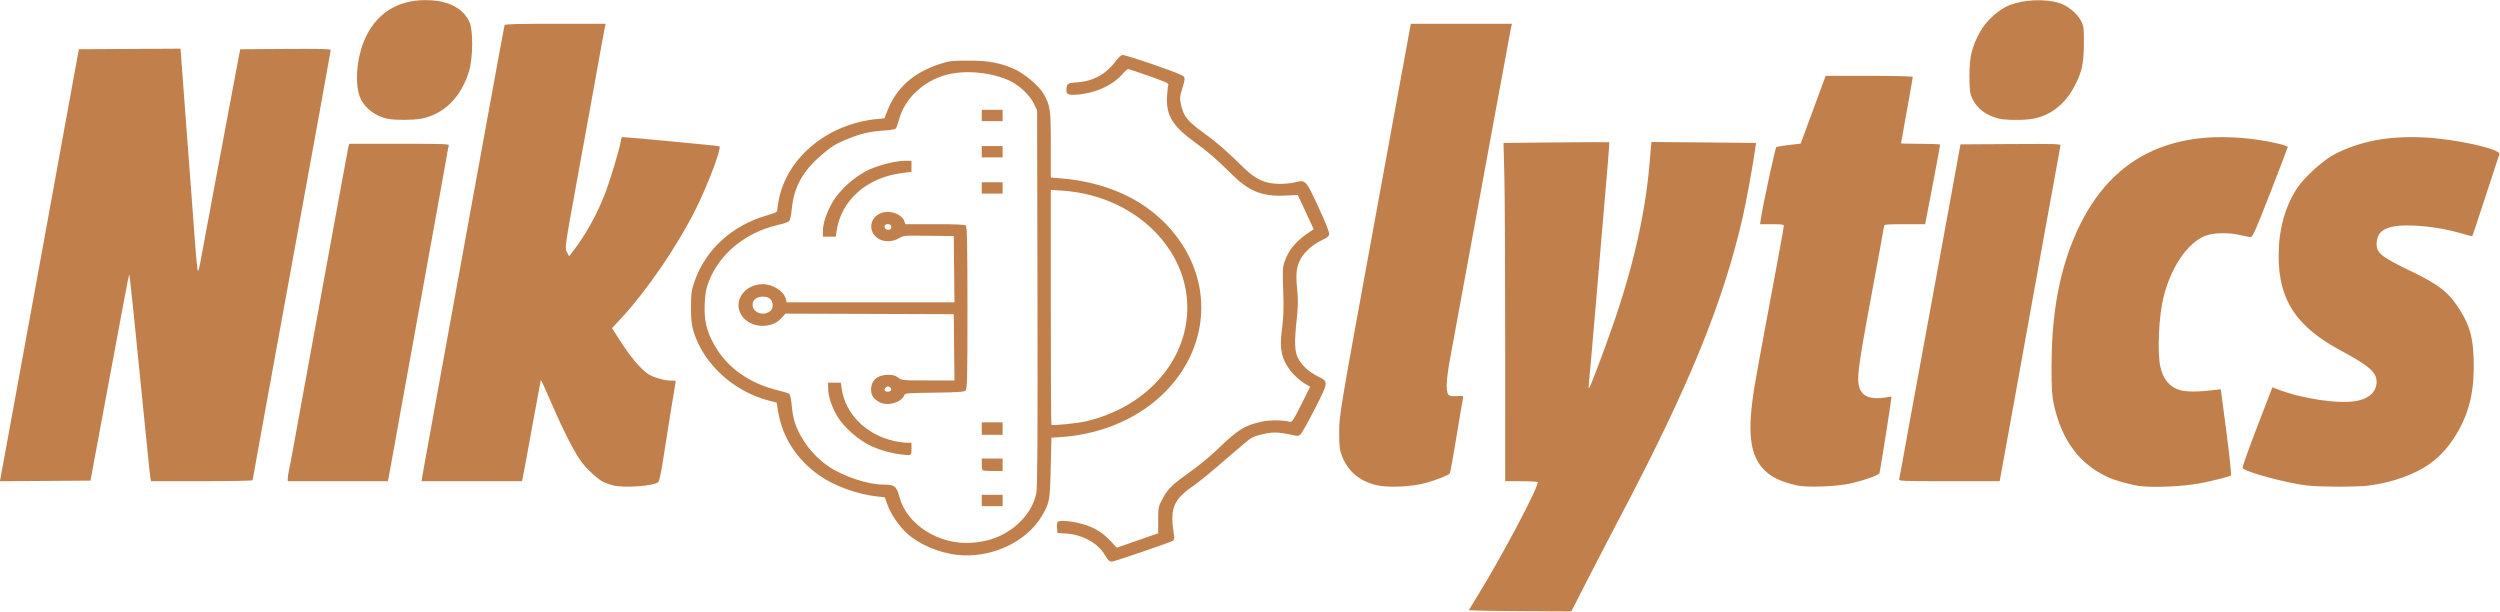
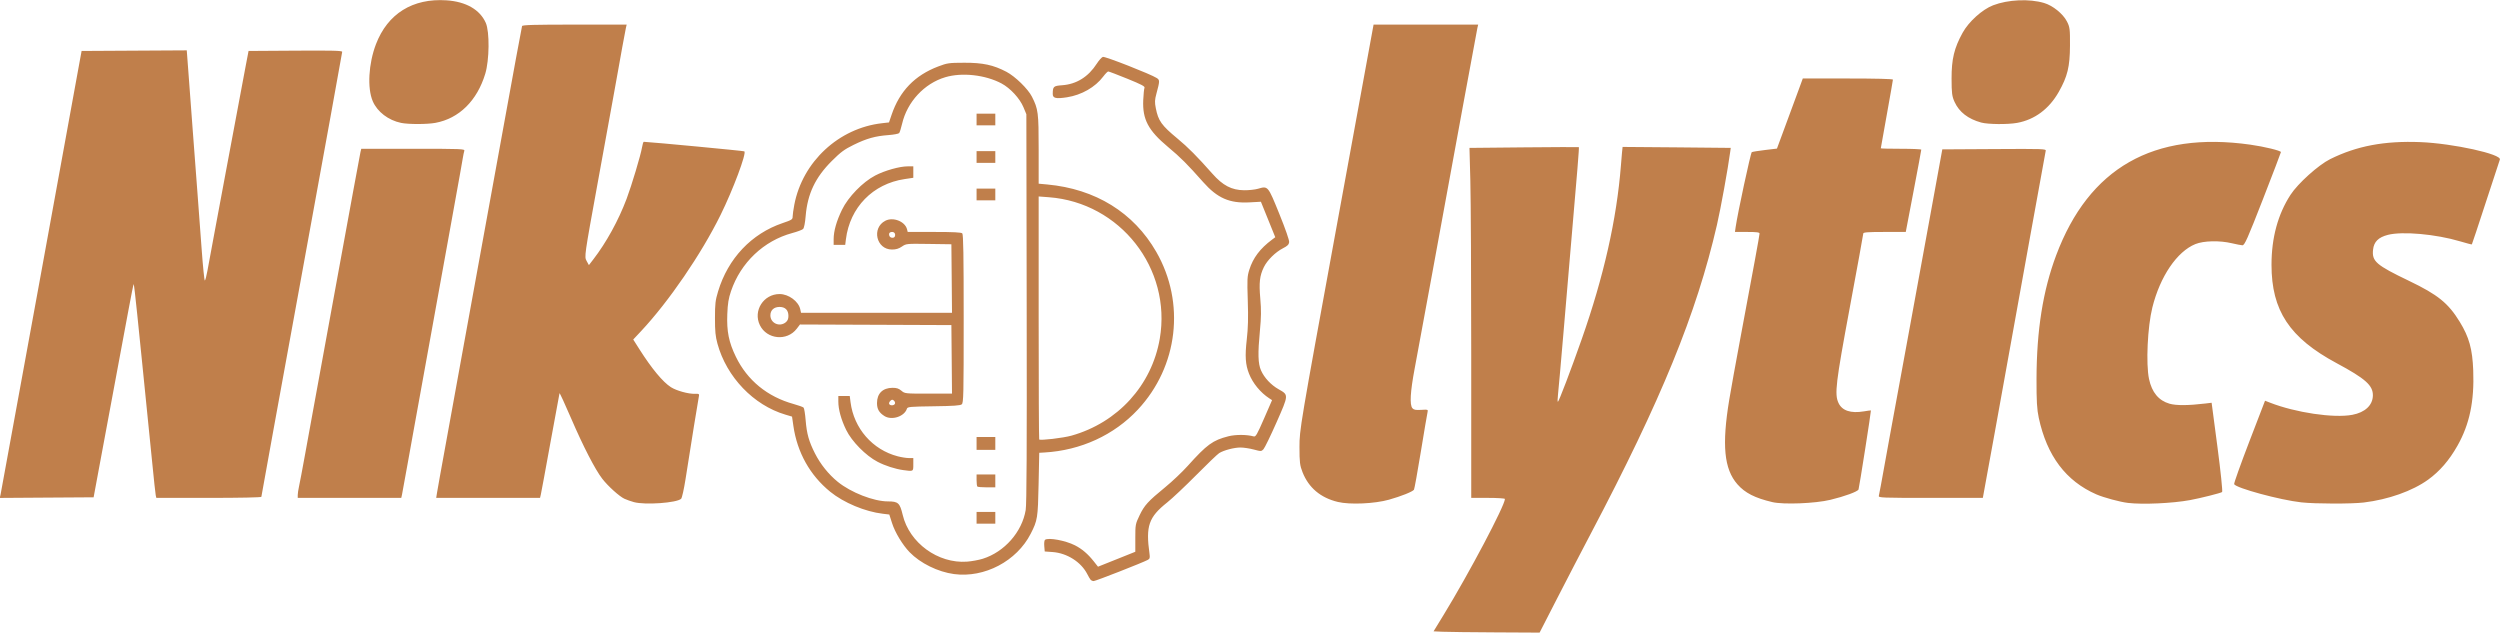
- <svg xmlns="http://www.w3.org/2000/svg" viewBox="0 0 2208 540">
-   <path fill="#C07F4B" fill-rule="nonzero" d="M 1304.98 539.26 L 1297.24 538.91 L 1305.93 524.70 C 1327.44 489.56 1358.15 431.47 1358.15 425.91 C 1358.15 425.41 1351.69 425.00 1343.77 425.00 L 1329.40 425.00 L 1329.39 303.75 C 1329.39 237.06 1329.05 169.84 1328.64 154.37 L 1327.89 126.25 L 1374.36 125.79 C 1399.91 125.54 1421.02 125.46 1421.25 125.62 C 1421.62 125.87 1420.12 144.38 1413.88 216.50 C 1412.98 226.95 1410.43 256.88 1408.21 283.00 C 1406.00 309.12 1403.86 333.31 1403.46 336.75 C 1403.06 340.19 1403.01 343.00 1403.35 343.00 C 1404.12 343.00 1414.57 315.56 1423.72 289.50 C 1442.53 235.94 1453.52 187.27 1457.15 141.50 C 1457.85 132.70 1458.50 125.46 1458.60 125.42 C 1458.69 125.37 1479.51 125.54 1504.84 125.79 L 1550.91 126.24 L 1550.49 129.37 C 1548.48 144.30 1542.41 177.76 1539.13 192.00 C 1521.67 267.78 1491.61 341.33 1431.44 455.50 C 1424.20 469.25 1411.40 493.89 1403.01 510.25 L 1387.75 540.00 L 1350.24 539.80 C 1329.61 539.70 1309.24 539.45 1304.98 539.26 Z M 978.93 494.75 C 978.30 494.06 976.89 491.97 975.80 490.09 C 969.76 479.76 955.94 472.11 941.72 471.22 L 934.01 470.74 L 933.55 466.12 C 933.30 463.55 933.64 461.17 934.31 460.77 C 937.75 458.69 954.27 461.35 963.68 465.49 C 970.50 468.49 976.41 472.87 982.10 479.12 L 986.30 483.74 L 1004.61 477.37 L 1022.92 470.99 L 1022.92 459.25 C 1022.92 447.82 1023.04 447.30 1027.08 439.94 C 1031.83 431.29 1035.34 427.94 1052.44 415.77 C 1059.18 410.97 1069.01 402.87 1074.28 397.77 C 1093.31 379.36 1098.93 375.81 1114.35 372.40 C 1121.45 370.84 1132.48 370.89 1139.07 372.51 C 1141.10 373.01 1142.32 371.20 1149.27 357.32 L 1157.16 341.56 L 1154.45 340.03 C 1145.82 335.15 1138.25 327.15 1134.55 319.00 C 1131.01 311.19 1130.47 304.01 1132.34 289.72 C 1133.63 279.86 1133.88 271.42 1133.32 256.50 C 1132.64 238.29 1132.78 235.94 1134.84 230.25 C 1138.54 220.07 1145.39 212.18 1157.23 204.50 L 1160.31 202.50 L 1153.26 187.35 L 1146.21 172.21 L 1135.03 172.74 C 1115.45 173.68 1103.51 169.14 1089.56 155.46 C 1073.69 139.88 1067.56 134.56 1055.02 125.44 C 1035.61 111.33 1029.90 101.94 1030.70 85.50 C 1030.94 80.55 1031.50 75.81 1031.94 74.97 C 1032.58 73.76 1029.16 72.18 1015.14 67.22 C 1005.46 63.80 997.01 61.00 996.36 61.00 C 995.71 61.00 993.49 62.96 991.43 65.35 C 983.62 74.41 970.12 81.12 955.85 83.04 C 945.02 84.50 941.84 83.86 941.87 80.23 C 941.90 73.84 942.58 73.30 951.03 72.77 C 965.20 71.89 976.79 65.62 985.14 54.32 C 987.24 51.47 989.92 48.88 991.09 48.56 C 993.19 47.98 1038.29 63.37 1043.96 66.60 C 1047.04 68.35 1047.02 69.05 1043.66 79.91 C 1041.96 85.39 1041.87 87.20 1043.05 92.38 C 1045.48 103.15 1048.65 107.00 1064.32 118.28 C 1074.59 125.66 1083.59 133.54 1098.55 148.24 C 1108.82 158.33 1117.41 162.25 1129.61 162.39 C 1134.18 162.45 1140.36 161.88 1143.34 161.13 C 1153.23 158.63 1153.03 158.43 1164.25 182.50 C 1170.40 195.68 1174.16 205.08 1173.94 206.72 C 1173.66 208.79 1172.28 209.97 1167.82 211.94 C 1160.52 215.17 1152.35 222.19 1149.10 228.05 C 1144.98 235.45 1144.24 241.19 1145.62 254.97 C 1146.59 264.72 1146.51 270.62 1145.27 281.97 C 1143.10 301.78 1143.36 310.35 1146.32 316.17 C 1149.51 322.45 1156.09 328.59 1163.58 332.26 C 1173.57 337.17 1173.60 336.78 1161.49 360.63 C 1155.66 372.11 1149.92 382.38 1148.73 383.46 C 1146.63 385.37 1146.37 385.38 1139.19 383.71 C 1135.12 382.77 1129.26 382.00 1126.16 382.00 C 1119.92 382.00 1109.82 384.31 1105.24 386.78 C 1103.61 387.66 1093.48 396.10 1082.72 405.54 C 1071.97 414.98 1059.16 425.48 1054.25 428.87 C 1036.04 441.47 1033.06 448.97 1036.85 472.66 C 1037.42 476.21 1037.16 476.99 1035.10 477.95 C 1029.97 480.34 983.95 496.00 982.07 496.00 C 980.98 496.00 979.57 495.44 978.93 494.75 Z M 845.00 490.03 C 829.19 488.20 811.80 480.76 801.33 471.33 C 794.45 465.14 787.04 454.45 784.13 446.55 L 781.42 439.19 L 775.10 438.54 C 757.56 436.73 736.68 429.13 723.38 419.72 C 703.56 405.69 691.01 386.17 687.27 363.56 L 685.95 355.61 L 679.44 353.93 C 648.15 345.86 621.69 321.83 612.76 293.38 C 610.77 287.04 610.28 282.76 610.30 271.50 C 610.31 259.25 610.70 256.40 613.37 248.70 C 623.11 220.62 646.11 199.47 676.70 190.43 C 685.78 187.75 686.55 187.32 686.55 184.85 C 686.55 183.38 687.28 178.84 688.18 174.77 C 696.26 138.06 731.82 109.33 774.35 105.17 L 781.14 104.50 L 783.68 98.00 C 791.59 77.71 806.47 64.31 829.50 56.71 C 838.37 53.79 839.87 53.60 855.02 53.56 C 873.20 53.50 883.59 55.44 896.38 61.28 C 904.99 65.21 917.57 75.86 921.44 82.51 C 927.62 93.13 928.05 96.06 928.05 127.58 L 928.05 156.80 L 936.39 157.46 C 983.77 161.25 1021.31 181.41 1043.51 215.00 C 1072.27 258.51 1064.97 312.82 1025.42 349.65 C 1002.06 371.40 969.38 384.45 933.80 386.24 L 928.62 386.50 L 927.98 413.50 C 927.29 442.26 926.95 444.16 920.25 455.57 C 906.52 478.97 874.85 493.48 845.00 490.03 Z M 873.19 476.96 C 894.49 471.13 911.72 454.11 915.31 435.35 C 916.27 430.37 916.54 383.35 916.30 263.00 L 915.97 97.50 L 913.16 91.59 C 909.56 84.04 900.24 75.25 891.58 71.23 C 875.70 63.88 852.79 61.66 836.41 65.91 C 815.73 71.26 798.97 87.00 793.97 105.74 C 792.98 109.45 791.69 112.98 791.11 113.59 C 790.53 114.20 785.78 114.98 780.56 115.31 C 767.58 116.15 759.19 118.19 746.39 123.65 C 737.26 127.55 733.83 129.76 725.00 137.40 C 708.82 151.41 701.18 165.38 699.33 184.32 C 698.74 190.45 697.77 194.65 696.78 195.48 C 695.90 196.21 691.13 197.76 686.19 198.92 C 658.19 205.50 635.57 224.15 626.06 248.50 C 623.59 254.82 622.82 258.96 622.40 268.16 C 621.74 282.83 623.87 292.08 630.79 304.50 C 642.01 324.64 661.78 338.69 687.61 344.89 C 692.30 346.02 696.65 347.39 697.28 347.93 C 697.90 348.47 698.82 353.32 699.32 358.71 C 700.39 370.28 702.49 376.81 708.43 386.99 C 713.85 396.27 721.84 404.94 730.85 411.30 C 743.83 420.45 766.10 428.00 780.14 428.00 C 790.16 428.00 791.80 429.31 794.58 439.50 C 801.09 463.38 829.25 481.21 857.66 479.43 C 862.27 479.14 869.26 478.03 873.19 476.96 Z M 867.10 442.00 L 867.10 437.00 L 876.30 437.00 L 885.50 437.00 L 885.50 442.00 L 885.50 447.00 L 876.30 447.00 L 867.10 447.00 L 867.10 442.00 Z M 541.07 428.60 C 538.54 427.91 534.92 426.62 533.02 425.75 C 528.67 423.74 518.97 414.98 514.08 408.65 C 507.99 400.76 497.81 381.02 487.53 357.15 C 482.23 344.86 477.77 335.19 477.61 335.65 C 477.46 336.12 473.95 355.18 469.81 378.00 C 465.68 400.82 462.00 420.74 461.63 422.25 L 460.97 425.00 L 416.65 425.00 L 372.34 425.00 L 373.10 420.25 C 373.52 417.64 374.61 411.45 375.52 406.50 C 376.44 401.55 384.69 356.10 393.86 305.50 C 403.03 254.90 411.06 210.80 411.70 207.50 C 412.34 204.20 420.13 161.45 429.00 112.50 C 437.87 63.55 445.36 22.94 445.63 22.25 C 446.02 21.28 456.04 21.00 490.53 21.00 L 534.93 21.00 L 534.28 23.75 C 533.92 25.26 532.55 32.58 531.22 40.00 C 529.90 47.42 528.08 57.55 527.19 62.50 C 526.30 67.45 524.59 76.90 523.40 83.50 C 522.21 90.10 516.17 123.30 509.97 157.28 C 498.84 218.37 498.73 219.10 500.69 222.68 L 502.68 226.31 L 506.46 221.40 C 517.55 207.02 527.90 188.19 534.87 169.73 C 539.14 158.40 546.99 132.20 548.04 125.75 C 548.46 123.14 549.14 121.02 549.54 121.04 C 557.99 121.47 634.92 128.77 635.40 129.19 C 637.34 130.88 625.72 161.92 615.07 183.50 C 598.54 216.98 570.90 257.38 547.23 282.65 L 540.53 289.81 L 545.83 298.15 C 556.33 314.68 565.78 326.07 572.70 330.50 C 577.38 333.51 587.68 336.35 593.23 336.17 C 596.98 336.06 597.07 336.15 596.41 339.28 C 595.75 342.43 589.97 378.27 585.17 409.00 C 583.84 417.52 582.15 425.07 581.41 425.76 C 577.66 429.29 550.52 431.20 541.07 428.60 Z M 1215.55 428.46 C 1200.85 424.93 1190.68 416.39 1185.42 403.15 C 1183.12 397.36 1182.77 394.55 1182.77 381.50 C 1182.77 366.72 1183.23 363.99 1214.40 193.75 L 1246.02 21.00 L 1290.68 21.00 L 1335.33 21.00 L 1334.67 23.75 C 1334.31 25.26 1328.58 56.20 1321.93 92.50 C 1303.15 195.15 1284.85 294.69 1281.08 314.74 C 1277.37 334.50 1276.74 345.53 1279.16 348.42 C 1280.37 349.85 1281.91 350.14 1286.67 349.86 C 1292.53 349.51 1292.64 349.55 1292.06 352.00 C 1291.74 353.38 1289.17 368.56 1286.35 385.76 C 1283.53 402.95 1280.90 417.47 1280.51 418.02 C 1279.30 419.72 1269.57 423.61 1259.25 426.52 C 1246.97 429.99 1225.81 430.93 1215.55 428.46 Z M 1586.42 428.60 C 1571.52 425.09 1563.11 420.79 1556.59 413.37 C 1545.20 400.39 1543.23 379.82 1549.67 341.00 C 1551.18 331.93 1555.28 309.20 1558.79 290.50 C 1570.30 229.12 1575.50 200.78 1575.50 199.38 C 1575.50 198.31 1573.15 198.00 1565.00 198.00 L 1554.50 198.00 L 1555.11 193.75 C 1556.82 181.87 1567.91 130.42 1568.87 129.88 C 1569.48 129.54 1574.57 128.71 1580.16 128.05 L 1590.35 126.84 L 1597.80 106.67 C 1601.90 95.58 1606.87 82.11 1608.83 76.75 L 1612.41 67.00 L 1650.88 67.00 C 1674.51 67.00 1689.35 67.37 1689.35 67.95 C 1689.35 68.48 1687.02 81.80 1684.17 97.55 C 1681.33 113.31 1679.00 126.38 1679.00 126.60 C 1679.00 126.82 1686.76 127.00 1696.25 127.00 C 1705.74 127.00 1713.52 127.34 1713.55 127.75 C 1713.57 128.16 1710.60 144.14 1706.95 163.25 L 1700.30 198.00 L 1682.18 198.00 C 1668.06 198.00 1664.05 198.29 1664.05 199.30 C 1664.05 200.02 1658.87 228.41 1652.55 262.40 C 1640.51 327.12 1639.41 336.39 1642.87 343.92 C 1645.93 350.57 1653.35 353.04 1664.62 351.13 C 1667.79 350.60 1670.46 350.24 1670.57 350.34 C 1670.88 350.61 1660.58 416.33 1659.99 417.80 C 1659.27 419.63 1648.24 423.69 1635.95 426.65 C 1623.01 429.77 1595.90 430.84 1586.42 428.60 Z M 1890.02 429.29 C 1883.20 428.49 1869.20 424.71 1862.99 421.99 C 1837.00 410.61 1820.84 389.15 1813.85 356.72 C 1812.30 349.54 1811.87 342.20 1811.92 323.50 C 1812.01 281.97 1817.39 248.08 1828.66 218.00 C 1856.63 143.30 1911.77 111.84 1994.34 123.47 C 2006.39 125.16 2020.55 128.61 2020.55 129.84 C 2020.55 130.26 2013.64 148.35 2005.19 170.05 C 1992.03 203.83 1989.51 209.48 1987.65 209.38 C 1986.45 209.31 1982.39 208.52 1978.62 207.63 C 1968.23 205.16 1954.61 205.48 1947.52 208.35 C 1931.80 214.74 1917.41 235.95 1910.79 262.50 C 1906.69 278.94 1905.22 310.66 1907.95 323.53 C 1910.37 334.92 1916.20 341.93 1925.46 344.60 C 1931.16 346.25 1941.52 346.19 1956.18 344.42 L 1961.39 343.79 L 1966.36 381.49 C 1969.09 402.23 1970.89 419.55 1970.35 419.99 C 1969.26 420.87 1951.78 425.27 1942.92 426.89 C 1927.96 429.64 1902.71 430.79 1890.02 429.29 Z M 2037.99 428.82 C 2019.97 426.86 1982.10 416.59 1980.62 413.27 C 1980.32 412.59 1986.12 396.29 1993.52 377.05 L 2006.98 342.06 L 2011.18 343.69 C 2033.08 352.24 2065.60 357.06 2081.44 354.10 C 2092.33 352.07 2098.89 345.93 2099.03 337.62 C 2099.18 329.00 2092.74 323.25 2068.09 310.00 C 2027.90 288.40 2012.50 265.13 2012.51 226.00 C 2012.52 202.94 2017.94 182.96 2028.70 166.34 C 2034.98 156.64 2052.51 140.85 2062.52 135.86 C 2085.22 124.57 2108.91 120.10 2139.57 121.31 C 2167.46 122.42 2209.29 131.63 2207.42 136.25 C 2207.14 136.94 2201.73 153.44 2195.38 172.92 C 2189.04 192.40 2183.70 208.46 2183.52 208.62 C 2183.34 208.78 2178.81 207.60 2173.46 206.00 C 2152.89 199.86 2124.20 197.29 2111.85 200.48 C 2103.73 202.57 2099.91 206.38 2099.19 213.12 C 2098.12 223.09 2101.72 226.22 2129.92 239.76 C 2154.51 251.56 2163.41 258.76 2173.20 274.74 C 2181.20 287.82 2184.01 297.92 2184.70 316.20 C 2185.70 342.52 2181.57 362.22 2171.22 380.50 C 2164.17 392.96 2156.07 402.32 2146.15 409.48 C 2132.82 419.10 2112.24 426.40 2091.35 428.93 C 2080.89 430.19 2050.00 430.13 2037.99 428.82 Z M 0.46 422.26 C 0.82 420.74 15.62 339.85 33.36 242.50 C 51.09 145.15 66.51 60.55 67.63 54.50 L 69.66 43.50 L 114.54 43.24 L 159.42 42.98 L 160.83 61.74 C 161.60 72.06 163.25 94.22 164.50 111.00 C 165.75 127.78 167.52 151.18 168.43 163.00 C 169.35 174.82 170.99 196.96 172.09 212.19 C 173.19 227.42 174.44 239.70 174.86 239.47 C 175.28 239.24 176.26 235.56 177.03 231.28 C 177.80 227.00 180.70 211.35 183.47 196.50 C 186.25 181.65 190.62 158.25 193.18 144.50 C 204.85 82.02 207.35 68.67 209.68 56.50 L 212.17 43.50 L 252.14 43.24 C 283.72 43.03 292.10 43.24 292.10 44.24 C 292.09 44.93 276.57 130.47 257.60 234.33 C 238.62 338.19 223.10 423.57 223.10 424.08 C 223.10 424.62 204.81 425.00 178.27 425.00 L 133.44 425.00 L 132.93 422.75 C 132.65 421.51 131.33 409.25 129.99 395.50 C 127.50 370.02 124.26 337.82 121.38 310.00 C 120.50 301.48 118.59 282.71 117.14 268.30 C 115.69 253.89 114.32 242.26 114.11 242.44 C 113.89 242.63 111.98 252.17 109.85 263.64 C 107.73 275.11 104.13 294.40 101.86 306.50 C 97.06 332.10 91.50 361.94 84.73 398.50 L 79.91 424.50 L 39.86 424.76 L -0.19 425.03 L 0.46 422.26 Z M 254.15 422.55 C 254.15 421.20 254.64 417.94 255.23 415.30 C 255.83 412.66 258.19 400.15 260.48 387.50 C 262.77 374.85 265.63 359.10 266.85 352.50 C 268.07 345.90 277.61 293.70 288.05 236.50 C 298.49 179.30 307.34 131.26 307.71 129.75 L 308.38 127.00 L 352.64 127.00 C 394.25 127.00 396.87 127.11 396.34 128.75 C 396.02 129.71 395.44 132.53 395.04 135.00 C 394.63 137.47 393.57 143.55 392.67 148.50 C 391.77 153.45 387.15 179.10 382.39 205.50 C 377.64 231.90 373.23 256.20 372.60 259.50 C 371.97 262.80 367.57 287.10 362.83 313.50 C 358.09 339.90 353.69 364.20 353.05 367.50 C 352.42 370.80 350.07 383.85 347.83 396.50 C 345.60 409.15 343.48 420.74 343.14 422.25 L 342.52 425.00 L 298.33 425.00 L 254.15 425.00 L 254.15 422.55 Z M 1677.32 423.25 C 1677.86 420.88 1679.68 411.10 1682.47 395.50 C 1683.75 388.35 1685.56 378.34 1686.50 373.25 C 1690.25 352.87 1691.76 344.61 1695.55 324.00 C 1697.72 312.18 1701.39 292.15 1703.72 279.50 C 1706.04 266.85 1713.25 227.48 1719.72 192.00 L 1731.50 127.50 L 1775.87 127.24 C 1817.74 126.99 1820.22 127.08 1819.77 128.74 C 1819.52 129.71 1813.60 162.22 1806.62 201.00 C 1794.42 268.84 1779.64 350.73 1776.21 369.50 C 1775.31 374.45 1772.66 388.96 1770.33 401.75 L 1766.10 425.00 L 1721.51 425.00 C 1679.65 425.00 1676.94 424.89 1677.32 423.25 Z M 867.87 415.33 C 867.44 414.97 867.10 412.49 867.10 409.83 L 867.10 405.00 L 876.30 405.00 L 885.50 405.00 L 885.50 410.50 L 885.50 416.00 L 877.07 416.00 C 872.43 416.00 868.29 415.70 867.87 415.33 Z M 795.22 401.29 C 787.17 400.32 777.44 397.59 769.92 394.19 C 758.36 388.96 744.63 376.85 739.10 367.00 C 734.17 358.23 731.40 349.51 731.40 342.79 L 731.40 338.00 L 737.00 338.00 L 742.60 338.00 L 743.37 343.25 C 746.63 365.66 764.89 383.89 789.71 389.51 C 793.32 390.33 798.24 391.00 800.64 391.00 L 805.00 391.00 L 805.00 396.50 C 805.00 402.56 805.16 402.48 795.22 401.29 Z M 867.10 378.50 L 867.10 373.00 L 876.30 373.00 L 885.50 373.00 L 885.50 378.50 L 885.50 384.00 L 876.30 384.00 L 867.10 384.00 L 867.10 378.50 Z M 960.15 371.89 C 1005.67 360.80 1039.09 328.91 1046.94 289.07 C 1058.75 229.18 1008.05 172.95 938.11 168.36 L 928.05 167.70 L 928.05 271.19 C 928.05 328.10 928.29 374.87 928.57 375.12 C 929.75 376.15 952.04 373.86 960.15 371.89 Z M 776.67 355.14 C 771.39 352.25 769.35 349.16 769.36 344.03 C 769.37 335.89 774.96 331.10 784.50 331.04 C 788.59 331.01 790.69 331.60 793.29 333.50 C 796.69 335.99 796.84 336.00 819.85 336.00 L 842.98 336.00 L 842.68 306.75 L 842.37 277.50 L 768.06 277.24 L 693.74 276.99 L 690.56 280.61 C 681.04 291.46 661.17 289.75 654.35 277.50 C 647.54 265.26 657.97 251.00 673.73 251.00 C 682.59 251.00 692.31 257.22 694.02 263.98 L 694.78 267.00 L 768.88 267.00 L 842.98 267.00 L 842.68 237.75 L 842.37 208.50 L 820.21 208.23 C 798.18 207.96 798.03 207.97 793.78 210.48 C 790.69 212.31 788.00 213.00 784.02 213.00 C 768.65 213.00 763.81 194.61 777.54 188.44 C 785.19 185.00 796.90 189.00 798.84 195.72 L 799.50 198.00 L 825.59 198.00 C 844.36 198.00 852.08 198.34 853.07 199.20 C 854.12 200.11 854.45 217.66 854.45 272.08 C 854.45 337.49 854.28 343.88 852.55 345.13 C 851.10 346.18 844.65 346.57 825.01 346.80 C 801.66 347.08 799.31 347.26 798.72 348.88 C 796.29 355.54 783.86 359.07 776.67 355.14 Z M 786.98 344.57 C 787.33 343.79 786.84 342.59 785.90 341.91 C 784.52 340.91 783.83 340.98 782.38 342.24 C 781.39 343.10 780.93 344.30 781.36 344.90 C 782.47 346.48 786.24 346.26 786.98 344.57 Z M 679.75 275.13 C 681.63 273.80 682.41 272.21 682.41 269.68 C 682.41 264.74 679.31 262.00 673.72 262.00 C 668.18 262.00 664.70 264.77 664.70 269.19 C 664.70 275.87 673.67 279.41 679.75 275.13 Z M 726.80 204.21 C 726.80 197.28 729.60 188.71 735.02 179.00 C 741.11 168.10 755.29 155.41 767.62 149.81 C 776.97 145.57 791.52 142.00 799.47 142.00 L 805.00 142.00 L 805.00 146.88 L 805.00 151.76 L 796.48 152.86 C 765.31 156.89 742.72 177.03 738.84 204.25 L 738.16 209.00 L 732.48 209.00 L 726.80 209.00 L 726.80 204.21 Z M 786.91 201.75 C 787.73 199.72 786.51 198.00 784.24 198.00 C 781.65 198.00 780.62 199.31 781.54 201.41 C 782.38 203.30 786.19 203.54 786.91 201.75 Z M 867.10 166.00 L 867.10 161.00 L 876.30 161.00 L 885.50 161.00 L 885.50 166.00 L 885.50 171.00 L 876.30 171.00 L 867.10 171.00 L 867.10 166.00 Z M 867.10 134.00 L 867.10 129.00 L 876.30 129.00 L 885.50 129.00 L 885.50 134.00 L 885.50 139.00 L 876.30 139.00 L 867.10 139.00 L 867.10 134.00 Z M 867.10 102.00 L 867.10 97.00 L 876.30 97.00 L 885.50 97.00 L 885.50 102.00 L 885.50 107.00 L 876.30 107.00 L 867.10 107.00 L 867.10 102.00 Z M 342.39 104.91 C 331.52 102.68 322.07 95.46 318.18 86.38 C 313.40 75.24 314.57 54.32 320.91 37.76 C 330.88 11.68 352.29 -1.64 381.13 0.28 C 397.76 1.39 409.65 8.21 414.67 19.53 C 418.01 27.07 417.76 51.25 414.22 62.96 C 407.25 85.99 391.86 101.15 371.68 104.87 C 364.62 106.18 348.68 106.20 342.39 104.91 Z M 1764.67 104.60 C 1753.51 101.53 1745.97 95.70 1742.01 87.10 C 1739.77 82.21 1739.43 79.65 1739.41 67.00 C 1739.39 50.36 1741.63 41.06 1748.82 28.00 C 1754.07 18.48 1765.59 8.09 1774.85 4.52 C 1787.60 -0.38 1805.78 -1.20 1818.43 2.56 C 1825.85 4.77 1834.44 11.70 1837.83 18.22 C 1840.36 23.09 1840.57 24.72 1840.49 39.00 C 1840.39 57.00 1838.37 65.28 1830.88 78.50 C 1822.66 93.01 1810.33 102.17 1795.38 104.89 C 1787.35 106.35 1770.46 106.19 1764.67 104.60 Z" />
+ <svg xmlns="http://www.w3.org/2000/svg" viewBox="0 0 2134 540">
+   <path fill="#C07F4B" fill-rule="nonzero" d="M 1231.43 539.26 L 1223.69 538.91 L 1232.38 524.70 C 1253.89 489.56 1284.60 431.47 1284.60 425.91 C 1284.60 425.41 1278.14 425.00 1270.23 425.00 L 1255.85 425.00 L 1255.84 303.75 C 1255.84 237.06 1255.50 169.84 1255.09 154.37 L 1254.34 126.25 L 1300.81 125.79 C 1326.37 125.54 1347.47 125.46 1347.70 125.62 C 1348.07 125.87 1346.57 144.38 1340.33 216.50 C 1339.43 226.95 1336.88 256.88 1334.67 283.00 C 1332.45 309.12 1330.31 333.31 1329.91 336.75 C 1329.51 340.19 1329.46 343.00 1329.80 343.00 C 1330.57 343.00 1341.03 315.56 1350.17 289.50 C 1368.98 235.94 1379.97 187.27 1383.60 141.50 C 1384.30 132.70 1384.95 125.46 1385.05 125.42 C 1385.15 125.37 1405.96 125.54 1431.29 125.79 L 1477.36 126.24 L 1476.94 129.37 C 1474.93 144.30 1468.86 177.76 1465.58 192.00 C 1448.12 267.78 1418.06 341.33 1357.90 455.50 C 1350.65 469.25 1337.85 493.89 1329.46 510.25 L 1314.20 540.00 L 1276.69 539.80 C 1256.06 539.70 1235.69 539.45 1231.43 539.26 Z M 930.85 494.75 C 930.30 494.06 929.07 491.97 928.12 490.09 C 922.87 479.76 910.85 472.11 898.49 471.22 L 891.78 470.74 L 891.39 466.12 C 891.17 463.55 891.46 461.17 892.05 460.77 C 895.03 458.69 909.40 461.35 917.58 465.49 C 923.51 468.49 928.66 472.87 933.60 479.12 L 937.25 483.74 L 953.18 477.37 L 969.10 470.99 L 969.10 459.25 C 969.10 447.82 969.20 447.30 972.71 439.94 C 976.84 431.29 979.90 427.94 994.76 415.77 C 1000.63 410.97 1009.18 402.87 1013.76 397.77 C 1030.31 379.36 1035.19 375.81 1048.60 372.40 C 1054.78 370.84 1064.37 370.89 1070.10 372.51 C 1071.86 373.01 1072.92 371.20 1078.97 357.32 L 1085.83 341.56 L 1083.48 340.03 C 1075.96 335.15 1069.38 327.15 1066.17 319.00 C 1063.09 311.19 1062.62 304.01 1064.25 289.72 C 1065.37 279.86 1065.58 271.42 1065.10 256.50 C 1064.51 238.29 1064.62 235.94 1066.42 230.25 C 1069.63 220.07 1075.59 212.18 1085.89 204.50 L 1088.57 202.50 L 1082.44 187.35 L 1076.31 172.21 L 1066.59 172.74 C 1049.56 173.68 1039.18 169.14 1027.05 155.46 C 1013.24 139.88 1007.92 134.56 997.01 125.44 C 980.14 111.33 975.16 101.94 975.86 85.50 C 976.07 80.55 976.56 75.81 976.94 74.97 C 977.50 73.76 974.52 72.18 962.34 67.22 C 953.92 63.80 946.56 61.00 946.00 61.00 C 945.44 61.00 943.51 62.96 941.71 65.35 C 934.92 74.41 923.19 81.12 910.78 83.04 C 901.36 84.50 898.60 83.86 898.62 80.23 C 898.65 73.84 899.23 73.30 906.59 72.77 C 918.91 71.89 928.98 65.62 936.24 54.32 C 938.07 51.47 940.40 48.88 941.42 48.56 C 943.24 47.98 982.46 63.37 987.40 66.60 C 990.07 68.35 990.06 69.05 987.13 79.91 C 985.66 85.39 985.58 87.20 986.60 92.38 C 988.72 103.15 991.47 107.00 1005.10 118.28 C 1014.03 125.66 1021.86 133.54 1034.87 148.24 C 1043.79 158.33 1051.27 162.25 1061.87 162.39 C 1065.85 162.45 1071.22 161.88 1073.81 161.13 C 1082.41 158.63 1082.24 158.43 1092.00 182.50 C 1097.34 195.68 1100.61 205.08 1100.42 206.72 C 1100.17 208.79 1098.98 209.97 1095.10 211.94 C 1088.75 215.17 1081.65 222.19 1078.82 228.05 C 1075.24 235.45 1074.59 241.19 1075.79 254.97 C 1076.64 264.72 1076.57 270.62 1075.49 281.97 C 1073.60 301.78 1073.83 310.35 1076.40 316.17 C 1079.17 322.45 1084.90 328.59 1091.41 332.26 C 1100.10 337.17 1100.13 336.78 1089.60 360.63 C 1084.53 372.11 1079.53 382.38 1078.50 383.46 C 1076.67 385.37 1076.45 385.38 1070.20 383.71 C 1066.67 382.77 1061.57 382.00 1058.87 382.00 C 1053.44 382.00 1044.66 384.31 1040.68 386.78 C 1039.26 387.66 1030.45 396.10 1021.10 405.54 C 1011.75 414.98 1000.61 425.48 996.34 428.87 C 980.50 441.47 977.91 448.97 981.22 472.66 C 981.71 476.21 981.48 476.99 979.69 477.95 C 975.23 480.34 935.21 496.00 933.57 496.00 C 932.62 496.00 931.40 495.44 930.85 494.75 Z M 814.38 490.03 C 800.64 488.20 785.52 480.76 776.41 471.33 C 770.43 465.14 763.98 454.45 761.46 446.55 L 759.10 439.19 L 753.60 438.54 C 738.35 436.73 720.19 429.13 708.63 419.72 C 691.40 405.69 680.48 386.17 677.23 363.56 L 676.08 355.61 L 670.42 353.93 C 643.21 345.86 620.21 321.83 612.43 293.38 C 610.70 287.04 610.28 282.76 610.30 271.50 C 610.31 259.25 610.64 256.40 612.97 248.70 C 621.44 220.62 641.44 199.47 668.04 190.43 C 675.93 187.75 676.60 187.32 676.60 184.85 C 676.60 183.38 677.24 178.84 678.02 174.77 C 685.04 138.06 715.97 109.33 752.95 105.17 L 758.85 104.50 L 761.06 98.00 C 767.94 77.71 780.88 64.31 800.91 56.71 C 808.62 53.79 809.93 53.60 823.10 53.56 C 838.91 53.50 847.94 55.44 859.07 61.28 C 866.55 65.21 877.49 75.86 880.85 82.51 C 886.23 93.13 886.60 96.06 886.60 127.58 L 886.60 156.80 L 893.85 157.46 C 935.05 161.25 967.70 181.41 987.00 215.00 C 1012.01 258.51 1005.66 312.82 971.27 349.65 C 950.96 371.40 922.54 384.45 891.60 386.24 L 887.10 386.50 L 886.54 413.50 C 885.95 442.26 885.64 444.16 879.82 455.57 C 867.88 478.97 840.34 493.48 814.38 490.03 Z M 838.89 476.96 C 857.42 471.13 872.41 454.11 875.53 435.35 C 876.36 430.37 876.59 383.35 876.38 263.00 L 876.10 97.50 L 873.65 91.59 C 870.52 84.04 862.42 75.25 854.89 71.23 C 841.08 63.88 821.16 61.66 806.91 65.91 C 788.93 71.26 774.36 87.00 770.01 105.74 C 769.15 109.45 768.03 112.98 767.53 113.59 C 767.02 114.20 762.89 114.98 758.35 115.31 C 747.06 116.15 739.77 118.19 728.64 123.65 C 720.70 127.55 717.71 129.76 710.04 137.40 C 695.97 151.41 689.32 165.38 687.72 184.32 C 687.20 190.45 686.36 194.65 685.49 195.48 C 684.73 196.21 680.59 197.76 676.29 198.92 C 651.94 205.50 632.27 224.15 624.00 248.50 C 621.86 254.82 621.19 258.96 620.82 268.16 C 620.24 282.83 622.10 292.08 628.12 304.50 C 637.87 324.64 655.06 338.69 677.52 344.89 C 681.61 346.02 685.39 347.39 685.93 347.93 C 686.47 348.47 687.27 353.32 687.70 358.71 C 688.64 370.28 690.47 376.81 695.63 386.99 C 700.34 396.27 707.29 404.94 715.13 411.30 C 726.41 420.45 745.78 428.00 757.98 428.00 C 766.70 428.00 768.12 429.31 770.54 439.50 C 776.20 463.38 800.69 481.21 825.39 479.43 C 829.40 479.14 835.48 478.03 838.89 476.96 Z M 833.60 442.00 L 833.60 437.00 L 841.60 437.00 L 849.60 437.00 L 849.60 442.00 L 849.60 447.00 L 841.60 447.00 L 833.60 447.00 L 833.60 442.00 Z M 541.07 428.60 C 538.54 427.91 534.92 426.62 533.02 425.75 C 528.67 423.74 518.97 414.98 514.08 408.65 C 507.99 400.76 497.81 381.02 487.53 357.15 C 482.23 344.86 477.77 335.19 477.61 335.65 C 477.46 336.12 473.95 355.18 469.81 378.00 C 465.68 400.82 462.00 420.74 461.63 422.25 L 460.97 425.00 L 416.65 425.00 L 372.34 425.00 L 373.10 420.25 C 373.52 417.64 374.61 411.45 375.52 406.50 C 376.44 401.55 384.69 356.10 393.86 305.50 C 403.03 254.90 411.06 210.80 411.70 207.50 C 412.34 204.20 420.13 161.45 429.00 112.50 C 437.87 63.55 445.36 22.94 445.63 22.25 C 446.02 21.28 456.04 21.00 490.53 21.00 L 534.93 21.00 L 534.28 23.75 C 533.92 25.26 532.55 32.58 531.22 40.00 C 529.90 47.42 528.08 57.55 527.19 62.50 C 526.30 67.45 524.59 76.90 523.40 83.50 C 522.21 90.10 516.17 123.30 509.97 157.28 C 498.84 218.37 498.73 219.10 500.69 222.68 L 502.68 226.31 L 506.46 221.40 C 517.55 207.02 527.90 188.19 534.87 169.73 C 539.14 158.40 546.99 132.20 548.04 125.75 C 548.46 123.14 549.14 121.02 549.54 121.04 C 557.99 121.47 634.92 128.77 635.40 129.19 C 637.34 130.88 625.72 161.92 615.07 183.50 C 598.54 216.98 570.90 257.38 547.23 282.65 L 540.53 289.81 L 545.83 298.15 C 556.33 314.68 565.78 326.07 572.70 330.50 C 577.38 333.51 587.68 336.35 593.23 336.17 C 596.98 336.06 597.07 336.15 596.41 339.28 C 595.75 342.43 589.97 378.27 585.17 409.00 C 583.84 417.52 582.15 425.07 581.41 425.76 C 577.66 429.29 550.52 431.20 541.07 428.60 Z M 1142.00 428.46 C 1127.30 424.93 1117.13 416.39 1111.87 403.15 C 1109.57 397.36 1109.23 394.55 1109.23 381.50 C 1109.23 366.72 1109.69 363.99 1140.85 193.75 L 1172.48 21.00 L 1217.13 21.00 L 1261.78 21.00 L 1261.12 23.75 C 1260.76 25.26 1255.03 56.20 1248.38 92.50 C 1229.60 195.15 1211.30 294.69 1207.53 314.74 C 1203.82 334.50 1203.19 345.53 1205.61 348.42 C 1206.82 349.85 1208.36 350.14 1213.12 349.86 C 1218.98 349.51 1219.10 349.55 1218.52 352.00 C 1218.19 353.38 1215.62 368.56 1212.80 385.76 C 1209.98 402.95 1207.36 417.47 1206.96 418.02 C 1205.75 419.72 1196.02 423.61 1185.70 426.52 C 1173.42 429.99 1152.26 430.93 1142.00 428.46 Z M 1512.88 428.60 C 1497.98 425.09 1489.56 420.79 1483.04 413.37 C 1471.65 400.39 1469.68 379.82 1476.12 341.00 C 1477.63 331.93 1481.73 309.20 1485.24 290.50 C 1496.75 229.12 1501.95 200.78 1501.95 199.38 C 1501.95 198.31 1499.60 198.00 1491.45 198.00 L 1480.95 198.00 L 1481.56 193.75 C 1483.28 181.87 1494.36 130.42 1495.32 129.88 C 1495.93 129.54 1501.02 128.71 1506.62 128.05 L 1516.80 126.84 L 1524.25 106.67 C 1528.36 95.58 1533.32 82.11 1535.29 76.75 L 1538.86 67.00 L 1577.33 67.00 C 1600.96 67.00 1615.80 67.37 1615.80 67.95 C 1615.80 68.48 1613.47 81.80 1610.63 97.55 C 1607.78 113.31 1605.45 126.38 1605.45 126.60 C 1605.45 126.82 1613.21 127.00 1622.70 127.00 C 1632.19 127.00 1639.97 127.34 1640.00 127.75 C 1640.02 128.16 1637.05 144.14 1633.40 163.25 L 1626.76 198.00 L 1608.63 198.00 C 1594.51 198.00 1590.50 198.29 1590.50 199.30 C 1590.50 200.02 1585.33 228.41 1579.00 262.40 C 1566.96 327.12 1565.86 336.39 1569.32 343.92 C 1572.39 350.57 1579.81 353.04 1591.08 351.13 C 1594.24 350.60 1596.91 350.24 1597.02 350.34 C 1597.33 350.61 1587.03 416.33 1586.45 417.80 C 1585.72 419.63 1574.69 423.69 1562.40 426.65 C 1549.47 429.77 1522.35 430.84 1512.88 428.60 Z M 1816.48 429.29 C 1809.65 428.49 1795.65 424.71 1789.44 421.99 C 1763.45 410.61 1747.30 389.15 1740.30 356.72 C 1738.75 349.54 1738.32 342.20 1738.37 323.50 C 1738.46 281.97 1743.84 248.08 1755.11 218.00 C 1783.09 143.30 1838.23 111.84 1920.80 123.47 C 1932.84 125.16 1947.00 128.61 1947.00 129.84 C 1947.00 130.26 1940.09 148.35 1931.64 170.05 C 1918.48 203.83 1915.97 209.48 1914.10 209.38 C 1912.91 209.31 1908.84 208.52 1905.07 207.63 C 1894.68 205.16 1881.06 205.48 1873.98 208.35 C 1858.26 214.74 1843.86 235.95 1837.24 262.50 C 1833.14 278.94 1831.67 310.66 1834.41 323.53 C 1836.83 334.92 1842.65 341.93 1851.91 344.60 C 1857.61 346.25 1867.97 346.19 1882.64 344.42 L 1887.84 343.79 L 1892.81 381.49 C 1895.55 402.23 1897.34 419.55 1896.80 419.99 C 1895.71 420.87 1878.23 425.27 1869.38 426.89 C 1854.42 429.64 1829.16 430.79 1816.48 429.29 Z M 1964.44 428.82 C 1946.42 426.86 1908.55 416.59 1907.07 413.27 C 1906.77 412.59 1912.58 396.29 1919.97 377.05 L 1933.43 342.06 L 1937.63 343.69 C 1959.53 352.24 1992.05 357.06 2007.89 354.10 C 2018.79 352.07 2025.34 345.93 2025.49 337.62 C 2025.64 329.00 2019.20 323.25 1994.54 310.00 C 1954.35 288.40 1938.95 265.13 1938.96 226.00 C 1938.97 202.94 1944.39 182.96 1955.15 166.34 C 1961.43 156.64 1978.96 140.85 1988.98 135.86 C 2011.67 124.57 2035.36 120.10 2066.03 121.31 C 2093.91 122.42 2135.74 131.63 2133.87 136.25 C 2133.60 136.94 2128.18 153.44 2121.83 172.92 C 2115.49 192.40 2110.15 208.46 2109.97 208.62 C 2109.79 208.78 2105.26 207.60 2099.91 206.00 C 2079.34 199.86 2050.66 197.29 2038.30 200.48 C 2030.18 202.57 2026.36 206.38 2025.64 213.12 C 2024.57 223.09 2028.18 226.22 2056.38 239.76 C 2080.96 251.56 2089.86 258.76 2099.65 274.74 C 2107.66 287.82 2110.46 297.92 2111.15 316.20 C 2112.15 342.52 2108.02 362.22 2097.67 380.50 C 2090.62 392.96 2082.52 402.32 2072.60 409.48 C 2059.28 419.10 2038.69 426.40 2017.80 428.93 C 2007.34 430.19 1976.45 430.13 1964.44 428.82 Z M 0.46 422.26 C 0.82 420.74 15.62 339.85 33.36 242.50 C 51.09 145.15 66.51 60.55 67.63 54.50 L 69.66 43.50 L 114.54 43.24 L 159.42 42.98 L 160.83 61.74 C 161.60 72.06 163.25 94.22 164.50 111.00 C 165.75 127.78 167.52 151.18 168.43 163.00 C 169.35 174.82 170.99 196.96 172.09 212.19 C 173.19 227.42 174.44 239.70 174.86 239.47 C 175.28 239.24 176.26 235.56 177.03 231.28 C 177.80 227.00 180.70 211.35 183.47 196.50 C 186.25 181.65 190.62 158.25 193.18 144.50 C 204.85 82.02 207.35 68.67 209.68 56.50 L 212.17 43.50 L 252.14 43.24 C 283.72 43.03 292.10 43.24 292.10 44.24 C 292.09 44.93 276.57 130.47 257.60 234.33 C 238.62 338.19 223.10 423.57 223.10 424.08 C 223.10 424.62 204.81 425.00 178.27 425.00 L 133.44 425.00 L 132.93 422.75 C 132.65 421.51 131.33 409.25 129.99 395.50 C 127.50 370.02 124.26 337.82 121.38 310.00 C 120.50 301.48 118.59 282.71 117.14 268.30 C 115.69 253.89 114.32 242.26 114.11 242.44 C 113.89 242.63 111.98 252.17 109.85 263.64 C 107.73 275.11 104.13 294.40 101.86 306.50 C 97.06 332.10 91.50 361.94 84.73 398.50 L 79.91 424.50 L 39.86 424.76 L -0.19 425.03 L 0.46 422.26 Z M 254.15 422.55 C 254.15 421.20 254.64 417.94 255.23 415.30 C 255.83 412.66 258.19 400.15 260.48 387.50 C 262.77 374.85 265.63 359.10 266.85 352.50 C 268.07 345.90 277.61 293.70 288.05 236.50 C 298.49 179.30 307.34 131.26 307.71 129.75 L 308.38 127.00 L 352.64 127.00 C 394.25 127.00 396.87 127.11 396.34 128.75 C 396.02 129.71 395.44 132.53 395.04 135.00 C 394.63 137.47 393.57 143.55 392.67 148.50 C 391.77 153.45 387.15 179.10 382.39 205.50 C 377.64 231.90 373.23 256.20 372.60 259.50 C 371.97 262.80 367.57 287.10 362.83 313.50 C 358.09 339.90 353.69 364.20 353.05 367.50 C 352.42 370.80 350.07 383.85 347.83 396.50 C 345.60 409.15 343.48 420.74 343.14 422.25 L 342.52 425.00 L 298.33 425.00 L 254.15 425.00 L 254.15 422.55 Z M 1603.77 423.25 C 1604.32 420.88 1606.13 411.10 1608.92 395.50 C 1610.20 388.35 1612.01 378.34 1612.95 373.25 C 1616.70 352.87 1618.22 344.61 1622.00 324.00 C 1624.17 312.18 1627.85 292.15 1630.17 279.50 C 1632.50 266.85 1639.70 227.48 1646.18 192.00 L 1657.95 127.50 L 1702.32 127.24 C 1744.19 126.99 1746.67 127.08 1746.22 128.74 C 1745.97 129.71 1740.05 162.22 1733.08 201.00 C 1720.87 268.84 1706.10 350.73 1702.67 369.50 C 1701.76 374.45 1699.11 388.96 1696.78 401.75 L 1692.55 425.00 L 1647.96 425.00 C 1606.10 425.00 1603.39 424.89 1603.77 423.25 Z M 834.27 415.33 C 833.90 414.97 833.60 412.49 833.60 409.83 L 833.60 405.00 L 841.60 405.00 L 849.60 405.00 L 849.60 410.50 L 849.60 416.00 L 842.27 416.00 C 838.24 416.00 834.64 415.70 834.27 415.33 Z M 771.10 401.29 C 764.09 400.32 755.64 397.59 749.10 394.19 C 739.04 388.96 727.11 376.85 722.30 367.00 C 718.01 358.23 715.60 349.51 715.60 342.79 L 715.60 338.00 L 720.47 338.00 L 725.34 338.00 L 726.01 343.25 C 728.85 365.66 744.73 383.89 766.31 389.51 C 769.45 390.33 773.73 391.00 775.81 391.00 L 779.60 391.00 L 779.60 396.50 C 779.60 402.56 779.74 402.48 771.10 401.29 Z M 833.60 378.50 L 833.60 373.00 L 841.60 373.00 L 849.60 373.00 L 849.60 378.50 L 849.60 384.00 L 841.60 384.00 L 833.60 384.00 L 833.60 378.50 Z M 914.52 371.89 C 954.10 360.80 983.16 328.91 989.99 289.07 C 1000.25 229.18 956.16 172.95 895.35 168.36 L 886.60 167.70 L 886.60 271.19 C 886.60 328.10 886.81 374.87 887.06 375.12 C 888.08 376.15 907.46 373.86 914.52 371.89 Z M 754.97 355.14 C 750.37 352.25 748.60 349.16 748.61 344.03 C 748.62 335.89 753.48 331.10 761.78 331.04 C 765.34 331.01 767.16 331.60 769.42 333.50 C 772.37 335.99 772.51 336.00 792.51 336.00 L 812.63 336.00 L 812.37 306.75 L 812.10 277.50 L 747.48 277.24 L 682.85 276.99 L 680.09 280.61 C 671.81 291.46 654.53 289.75 648.60 277.50 C 642.68 265.26 651.75 251.00 665.46 251.00 C 673.16 251.00 681.61 257.22 683.10 263.98 L 683.76 267.00 L 748.20 267.00 L 812.63 267.00 L 812.37 237.75 L 812.10 208.50 L 792.83 208.23 C 773.67 207.96 773.54 207.97 769.85 210.48 C 767.16 212.31 764.82 213.00 761.36 213.00 C 748.00 213.00 743.78 194.61 755.72 188.44 C 762.37 185.00 772.56 189.00 774.25 195.72 L 774.82 198.00 L 797.51 198.00 C 813.83 198.00 820.54 198.34 821.40 199.20 C 822.31 200.11 822.60 217.66 822.60 272.08 C 822.60 337.49 822.46 343.88 820.95 345.13 C 819.69 346.18 814.08 346.57 797.00 346.80 C 776.70 347.08 774.65 347.26 774.14 348.88 C 772.03 355.54 761.22 359.07 754.97 355.14 Z M 763.94 344.57 C 764.24 343.79 763.81 342.59 762.99 341.91 C 761.79 340.91 761.20 340.98 759.93 342.24 C 759.07 343.10 758.67 344.30 759.04 344.90 C 760.02 346.48 763.29 346.26 763.94 344.57 Z M 670.69 275.13 C 672.33 273.80 673.00 272.21 673.00 269.68 C 673.00 264.74 670.31 262.00 665.45 262.00 C 660.63 262.00 657.60 264.77 657.60 269.19 C 657.60 275.87 665.40 279.41 670.69 275.13 Z M 711.60 204.21 C 711.60 197.28 714.03 188.71 718.75 179.00 C 724.05 168.10 736.38 155.41 747.10 149.81 C 755.23 145.57 767.88 142.00 774.79 142.00 L 779.60 142.00 L 779.60 146.88 L 779.60 151.76 L 772.19 152.86 C 745.09 156.89 725.45 177.03 722.07 204.25 L 721.48 209.00 L 716.54 209.00 L 711.60 209.00 L 711.60 204.21 Z M 763.87 201.75 C 764.58 199.72 763.52 198.00 761.55 198.00 C 759.30 198.00 758.40 199.31 759.21 201.41 C 759.93 203.30 763.25 203.54 763.87 201.75 Z M 833.60 166.00 L 833.60 161.00 L 841.60 161.00 L 849.60 161.00 L 849.60 166.00 L 849.60 171.00 L 841.60 171.00 L 833.60 171.00 L 833.60 166.00 Z M 833.60 134.00 L 833.60 129.00 L 841.60 129.00 L 849.60 129.00 L 849.60 134.00 L 849.60 139.00 L 841.60 139.00 L 833.60 139.00 L 833.60 134.00 Z M 833.60 102.00 L 833.60 97.00 L 841.60 97.00 L 849.60 97.00 L 849.60 102.00 L 849.60 107.00 L 841.60 107.00 L 833.60 107.00 L 833.60 102.00 Z M 342.39 104.91 C 331.52 102.68 322.07 95.46 318.18 86.38 C 313.40 75.24 314.57 54.32 320.91 37.76 C 330.88 11.68 352.29 -1.64 381.13 0.28 C 397.76 1.39 409.65 8.21 414.67 19.53 C 418.01 27.07 417.76 51.25 414.22 62.96 C 407.25 85.99 391.86 101.15 371.68 104.87 C 364.62 106.18 348.68 106.20 342.39 104.91 Z M 1691.13 104.60 C 1679.96 101.53 1672.42 95.70 1668.46 87.10 C 1666.22 82.21 1665.89 79.65 1665.86 67.00 C 1665.84 50.36 1668.08 41.06 1675.27 28.00 C 1680.52 18.48 1692.04 8.09 1701.30 4.52 C 1714.05 -0.38 1732.23 -1.20 1744.88 2.56 C 1752.30 4.77 1760.90 11.70 1764.28 18.22 C 1766.81 23.09 1767.02 24.72 1766.94 39.00 C 1766.84 57.00 1764.82 65.28 1757.33 78.50 C 1749.11 93.01 1736.78 102.17 1721.83 104.89 C 1713.81 106.35 1696.91 106.19 1691.13 104.60 Z" />
</svg>
